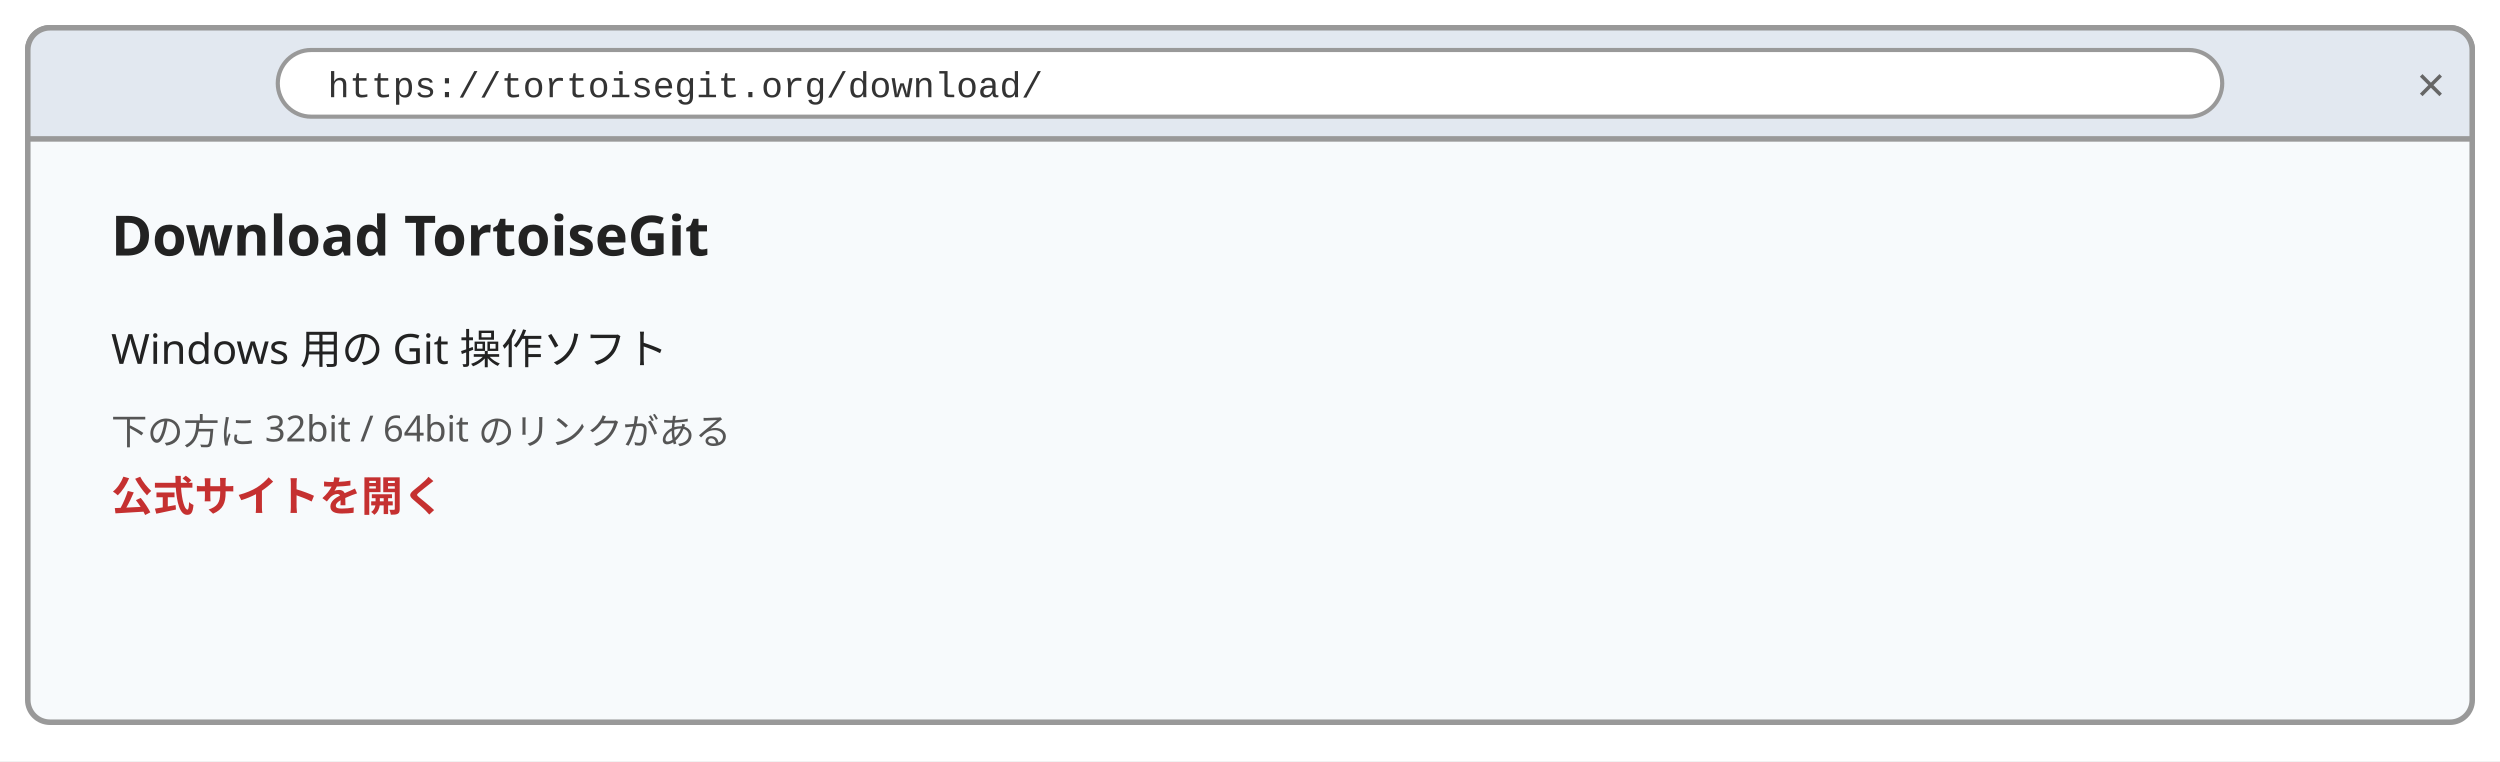
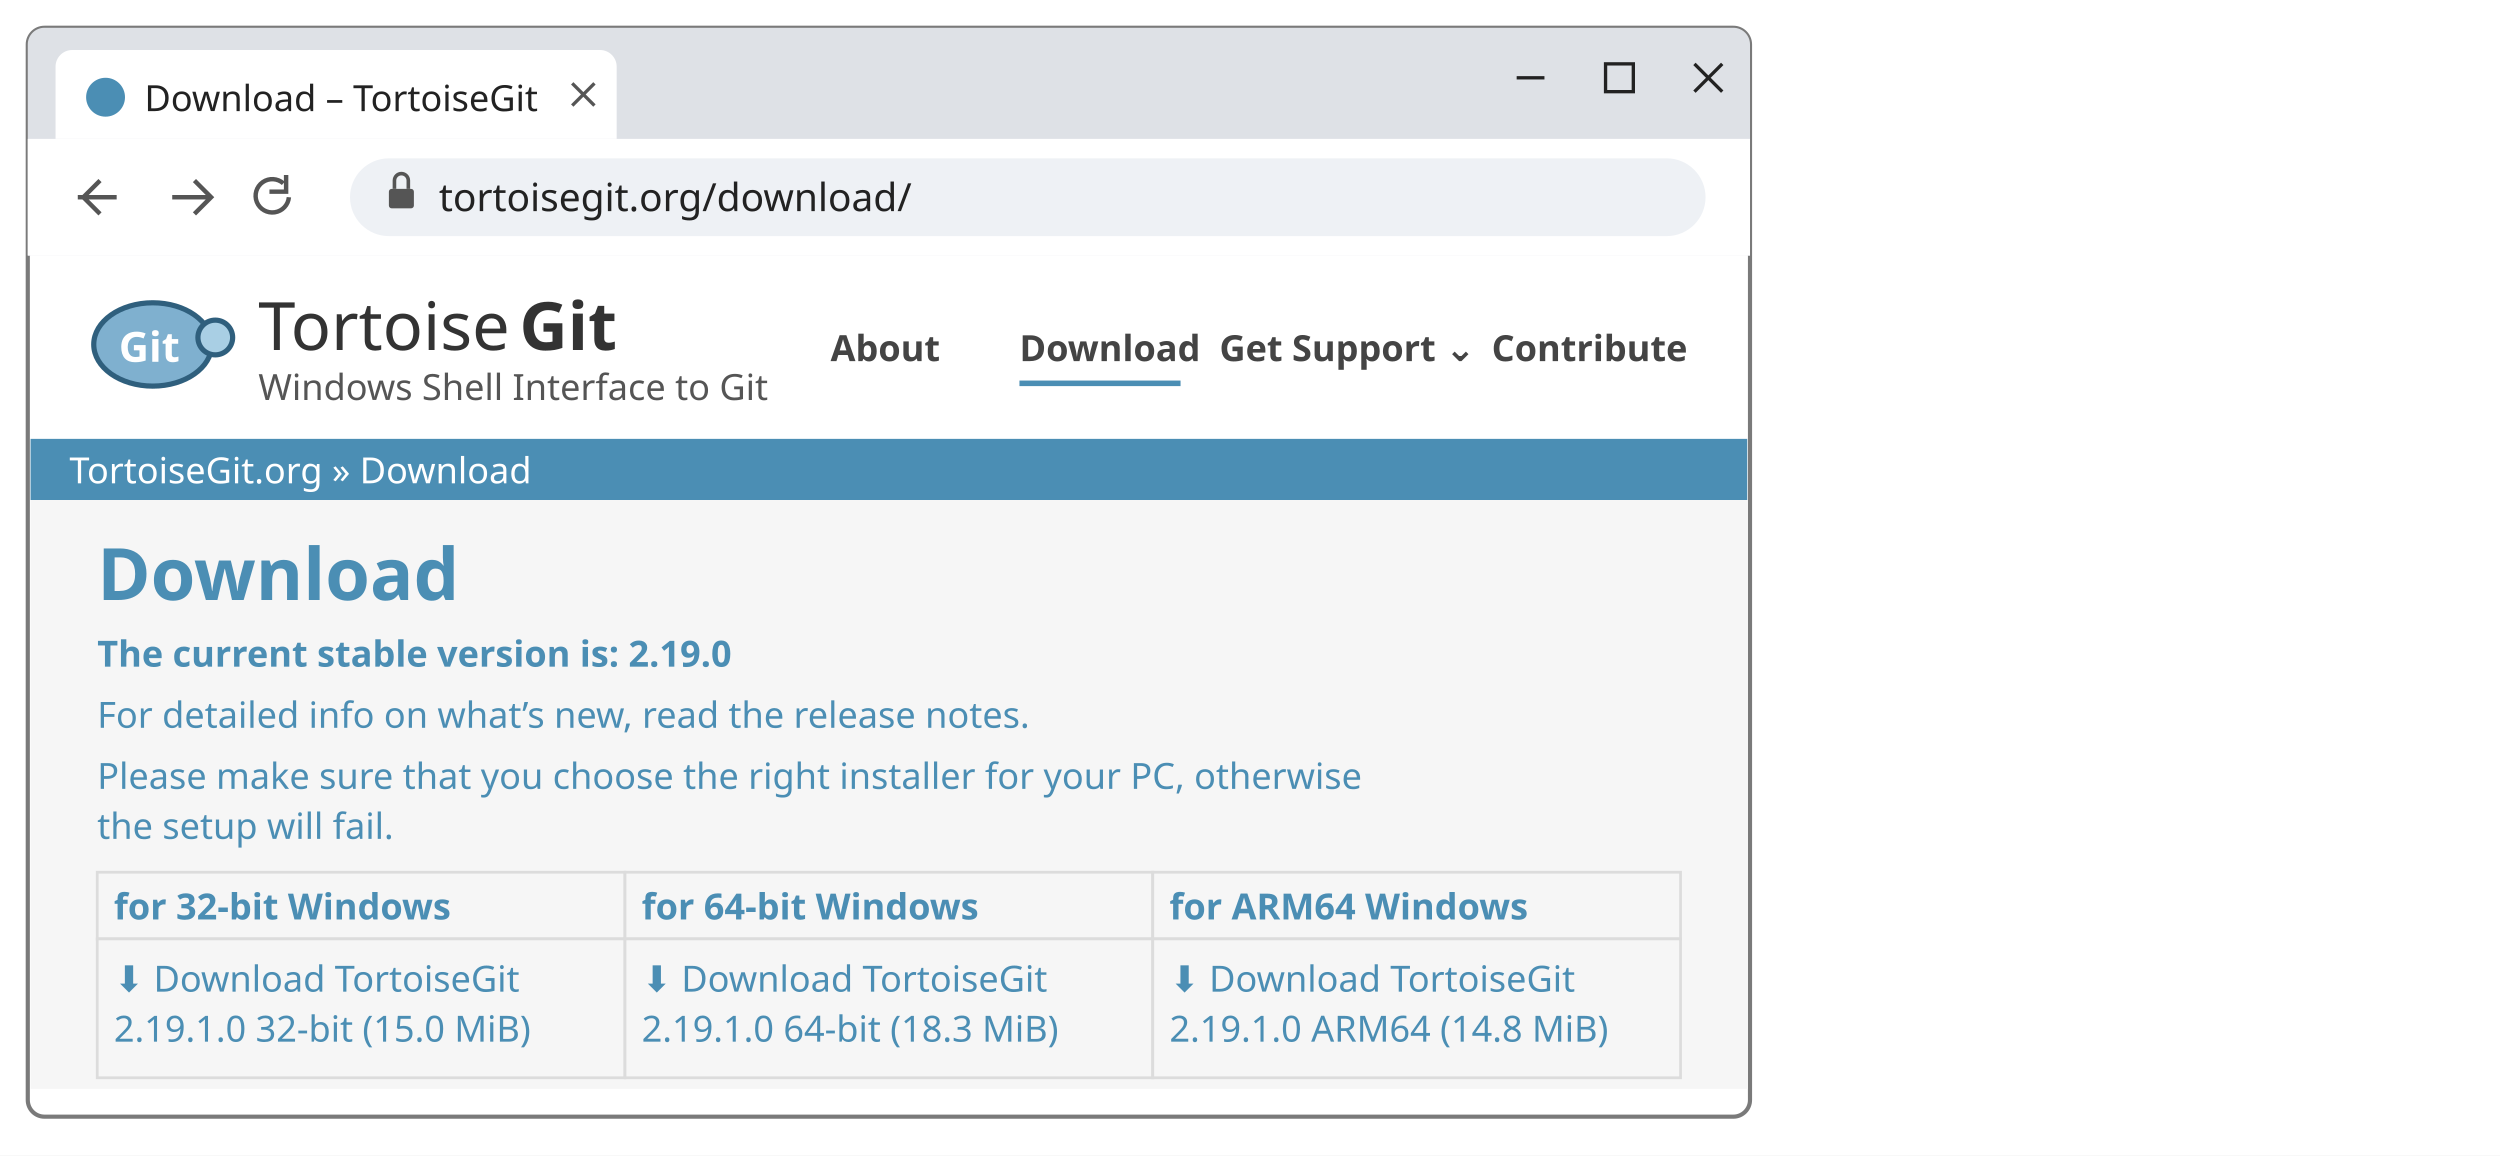
- <svg xmlns="http://www.w3.org/2000/svg" width="900" height="274" viewBox="0 0 900 274" font-family="Meiryo, 'Yu Gothic', sans-serif">
+ <svg xmlns="http://www.w3.org/2000/svg" width="900" height="416" viewBox="0 0 900 416" font-family="Meiryo, 'Yu Gothic', sans-serif">
  <defs>
    <marker id="r" viewBox="0 0 10 10" refX="9" refY="5" markerWidth="8" markerHeight="8" orient="auto">
      <path d="M0,0 L10,5 L0,10 z" fill="#e53e3e" />
    </marker>
  </defs>
-   <rect width="900" height="274" fill="#ffffff" />
-   <rect x="10" y="10" width="880" height="250" rx="8" fill="#f7fafc" stroke="#999" stroke-width="2" />
-   <path d="M10 18a8 8 0 0 1 8-8h864a8 8 0 0 1 8 8v32h-880z" fill="#e2e8f0" stroke="#999" stroke-width="2" />
-   <rect x="100" y="18" width="700" height="24" rx="12" fill="#fff" stroke="#999" stroke-width="1.5" />
-   <text x="118" y="35" font-size="13" fill="#333" font-family="Consolas, 'Courier New', monospace">https://tortoisegit.org/download/</text>
-   <text x="870" y="37" font-size="18" fill="#666">×</text>
-   <text x="40" y="92" font-size="20" font-weight="bold" fill="#222">Download TortoiseGit</text>
-   <text x="40" y="131" font-size="15" fill="#222">Windows 用の Git 操作ソフト</text>
-   <text x="40" y="160" font-size="13" fill="#555">下の方に 32bit / 64bit のリンクがある</text>
-   <text x="40" y="184" font-size="15" font-weight="bold" fill="#c53030">公式サイトを開く</text>
+   <rect width="900" height="416" fill="#ffffff" />
+   <rect x="10" y="10" width="620" height="392" rx="6" fill="#fff" stroke="#7a7a7a" stroke-width="1.5" />
+   <path d="M10 16a6 6 0 0 1 6-6h608a6 6 0 0 1 6 6v76h-620z" fill="#dee1e6" />
+   <path d="M20 50v-26a6 6 0 0 1 6-6h190a6 6 0 0 1 6 6v26z" fill="#fff" />
+   <circle cx="38" cy="35" r="7" fill="#4b8eb4" />
+   <text x="52" y="40" font-size="13" fill="#222" font-family="'Segoe UI', Tahoma, Meiryo, sans-serif">Download – TortoiseGit</text>
+   <path d="M206 30l8 8M214 30l-8 8" stroke="#555" stroke-width="1.2" />
+   <path d="M546 28h10M578 23h10v10h-10zM610 23l10 10M620 23l-10 10" stroke="#222" stroke-width="1.2" fill="none" />
+   <rect x="10" y="50" width="620" height="42" fill="#fff" />
+   <path d="M28 71h14m-6-6l-6 6l6 6M62 71h14m-6-6l6 6l-6 6" stroke="#555" stroke-width="1.6" fill="none" />
+   <path d="M102 66a6 6 0 1 0 2 5m-1-8v6h-6" stroke="#555" stroke-width="1.6" fill="none" />
+   <rect x="126" y="57" width="488" height="28" rx="14" fill="#eef1f5" />
+   <rect x="140" y="68" width="9" height="7" rx="1" fill="#555" />
+   <path d="M142 68v-3a2.5 2.5 0 0 1 5 0v3" stroke="#555" stroke-width="1.3" fill="none" />
+   <text x="158" y="76" font-size="14" fill="#222" font-family="'Segoe UI', Tahoma, Meiryo, sans-serif">tortoisegit.org/download/</text>
+   <clipPath id="pg-setup-tortoise-01-open-site">
+     <rect x="11" y="92" width="618" height="308" />
+   </clipPath>
+   <g clip-path="url(#pg-setup-tortoise-01-open-site)">
+     <rect x="11" y="92" width="618" height="300" fill="#fff" />
+     <ellipse cx="55" cy="124" rx="21.25" ry="15" fill="#7fb0cf" stroke="#2f5f7d" stroke-width="1.875" />
+     <circle cx="77.5" cy="121.5" r="6.25" fill="#a9cfe4" stroke="#2f5f7d" stroke-width="1.875" />
+     <text x="53.75" y="130.25" font-size="15" font-weight="bold" fill="#fff" text-anchor="middle" font-family="'Segoe UI', Tahoma, Meiryo, sans-serif">Git</text>
+     <text x="93" y="126" font-size="24" fill="#333" font-family="'Segoe UI', Tahoma, Meiryo, sans-serif">Tortoise</text>
+     <text x="187" y="126" font-size="24" font-weight="bold" fill="#333" font-family="'Segoe UI', Tahoma, Meiryo, sans-serif">Git</text>
+     <text x="93" y="144" font-size="13" fill="#555" font-family="'Segoe UI', Tahoma, Meiryo, sans-serif">Windows Shell Interface to Git</text>
+     <text x="299" y="130" font-size="13" font-weight="bold" fill="#444" font-family="'Segoe UI', Tahoma, Meiryo, sans-serif">About</text>
+     <text x="367" y="130" font-size="13" font-weight="bold" fill="#444" font-family="'Segoe UI', Tahoma, Meiryo, sans-serif">Download</text>
+     <path d="M367 138h58" stroke="#4b8eb4" stroke-width="2" />
+     <text x="439" y="130" font-size="13" font-weight="bold" fill="#444" font-family="'Segoe UI', Tahoma, Meiryo, sans-serif">Get Support ⌄</text>
+     <text x="537" y="130" font-size="13" font-weight="bold" fill="#444" font-family="'Segoe UI', Tahoma, Meiryo, sans-serif">Contribute</text>
+     <rect x="11" y="158" width="618" height="22" fill="#4b8eb4" />
+     <text x="25" y="174" font-size="13" fill="#fff" font-family="'Segoe UI', Tahoma, Meiryo, sans-serif">TortoiseGit.org » Download</text>
+     <rect x="11" y="180" width="618" height="212" fill="#f6f6f6" />
+     <text x="35" y="216" font-size="26" font-weight="bold" fill="#4b8eb4" font-family="'Segoe UI', Tahoma, Meiryo, sans-serif">Download</text>
+     <text x="35" y="240" font-size="13" font-weight="bold" fill="#4b8eb4" font-family="'Segoe UI', Tahoma, Meiryo, sans-serif">The current stable version is: 2.19.0</text>
+     <text x="35" y="262" font-size="13" fill="#4b8eb4" font-family="'Segoe UI', Tahoma, Meiryo, sans-serif">For detailed info on what’s new, read the release notes.</text>
+     <text x="35" y="284" font-size="13" fill="#4b8eb4" font-family="'Segoe UI', Tahoma, Meiryo, sans-serif">Please make sure that you choose the right installer for your PC, otherwise</text>
+     <text x="35" y="302" font-size="13" fill="#4b8eb4" font-family="'Segoe UI', Tahoma, Meiryo, sans-serif">the setup will fail.</text>
+     <rect x="35" y="314" width="190" height="24" fill="#f6f6f6" stroke="#dcdcdc" stroke-width="1" />
+     <text x="41" y="331" font-size="13" font-weight="bold" fill="#4b8eb4" font-family="'Segoe UI', Tahoma, Meiryo, sans-serif">for 32-bit Windows</text>
+     <rect x="35" y="338" width="190" height="50" fill="#f6f6f6" stroke="#dcdcdc" stroke-width="1" />
+     <text x="41" y="357" font-size="13" fill="#4b8eb4" font-family="'Segoe UI', Tahoma, Meiryo, sans-serif">⬇ Download TortoiseGit</text>
+     <text x="41" y="375" font-size="13" fill="#4b8eb4" font-family="'Segoe UI', Tahoma, Meiryo, sans-serif">2.19.1.0 32-bit (15.0 MiB)</text>
+     <rect x="225" y="314" width="190" height="24" fill="#f6f6f6" stroke="#dcdcdc" stroke-width="1" />
+     <text x="231" y="331" font-size="13" font-weight="bold" fill="#4b8eb4" font-family="'Segoe UI', Tahoma, Meiryo, sans-serif">for 64-bit Windows</text>
+     <rect x="225" y="338" width="190" height="50" fill="#f6f6f6" stroke="#dcdcdc" stroke-width="1" />
+     <text x="231" y="357" font-size="13" fill="#4b8eb4" font-family="'Segoe UI', Tahoma, Meiryo, sans-serif">⬇ Download TortoiseGit</text>
+     <text x="231" y="375" font-size="13" fill="#4b8eb4" font-family="'Segoe UI', Tahoma, Meiryo, sans-serif">2.19.1.0 64-bit (18.3 MiB)</text>
+     <rect x="415" y="314" width="190" height="24" fill="#f6f6f6" stroke="#dcdcdc" stroke-width="1" />
+     <text x="421" y="331" font-size="13" font-weight="bold" fill="#4b8eb4" font-family="'Segoe UI', Tahoma, Meiryo, sans-serif">for ARM64 Windows</text>
+     <rect x="415" y="338" width="190" height="50" fill="#f6f6f6" stroke="#dcdcdc" stroke-width="1" />
+     <text x="421" y="357" font-size="13" fill="#4b8eb4" font-family="'Segoe UI', Tahoma, Meiryo, sans-serif">⬇ Download TortoiseGit</text>
+     <text x="421" y="375" font-size="13" fill="#4b8eb4" font-family="'Segoe UI', Tahoma, Meiryo, sans-serif">2.19.1.0 ARM64 (14.8 MiB)</text>
+   </g>
</svg>
